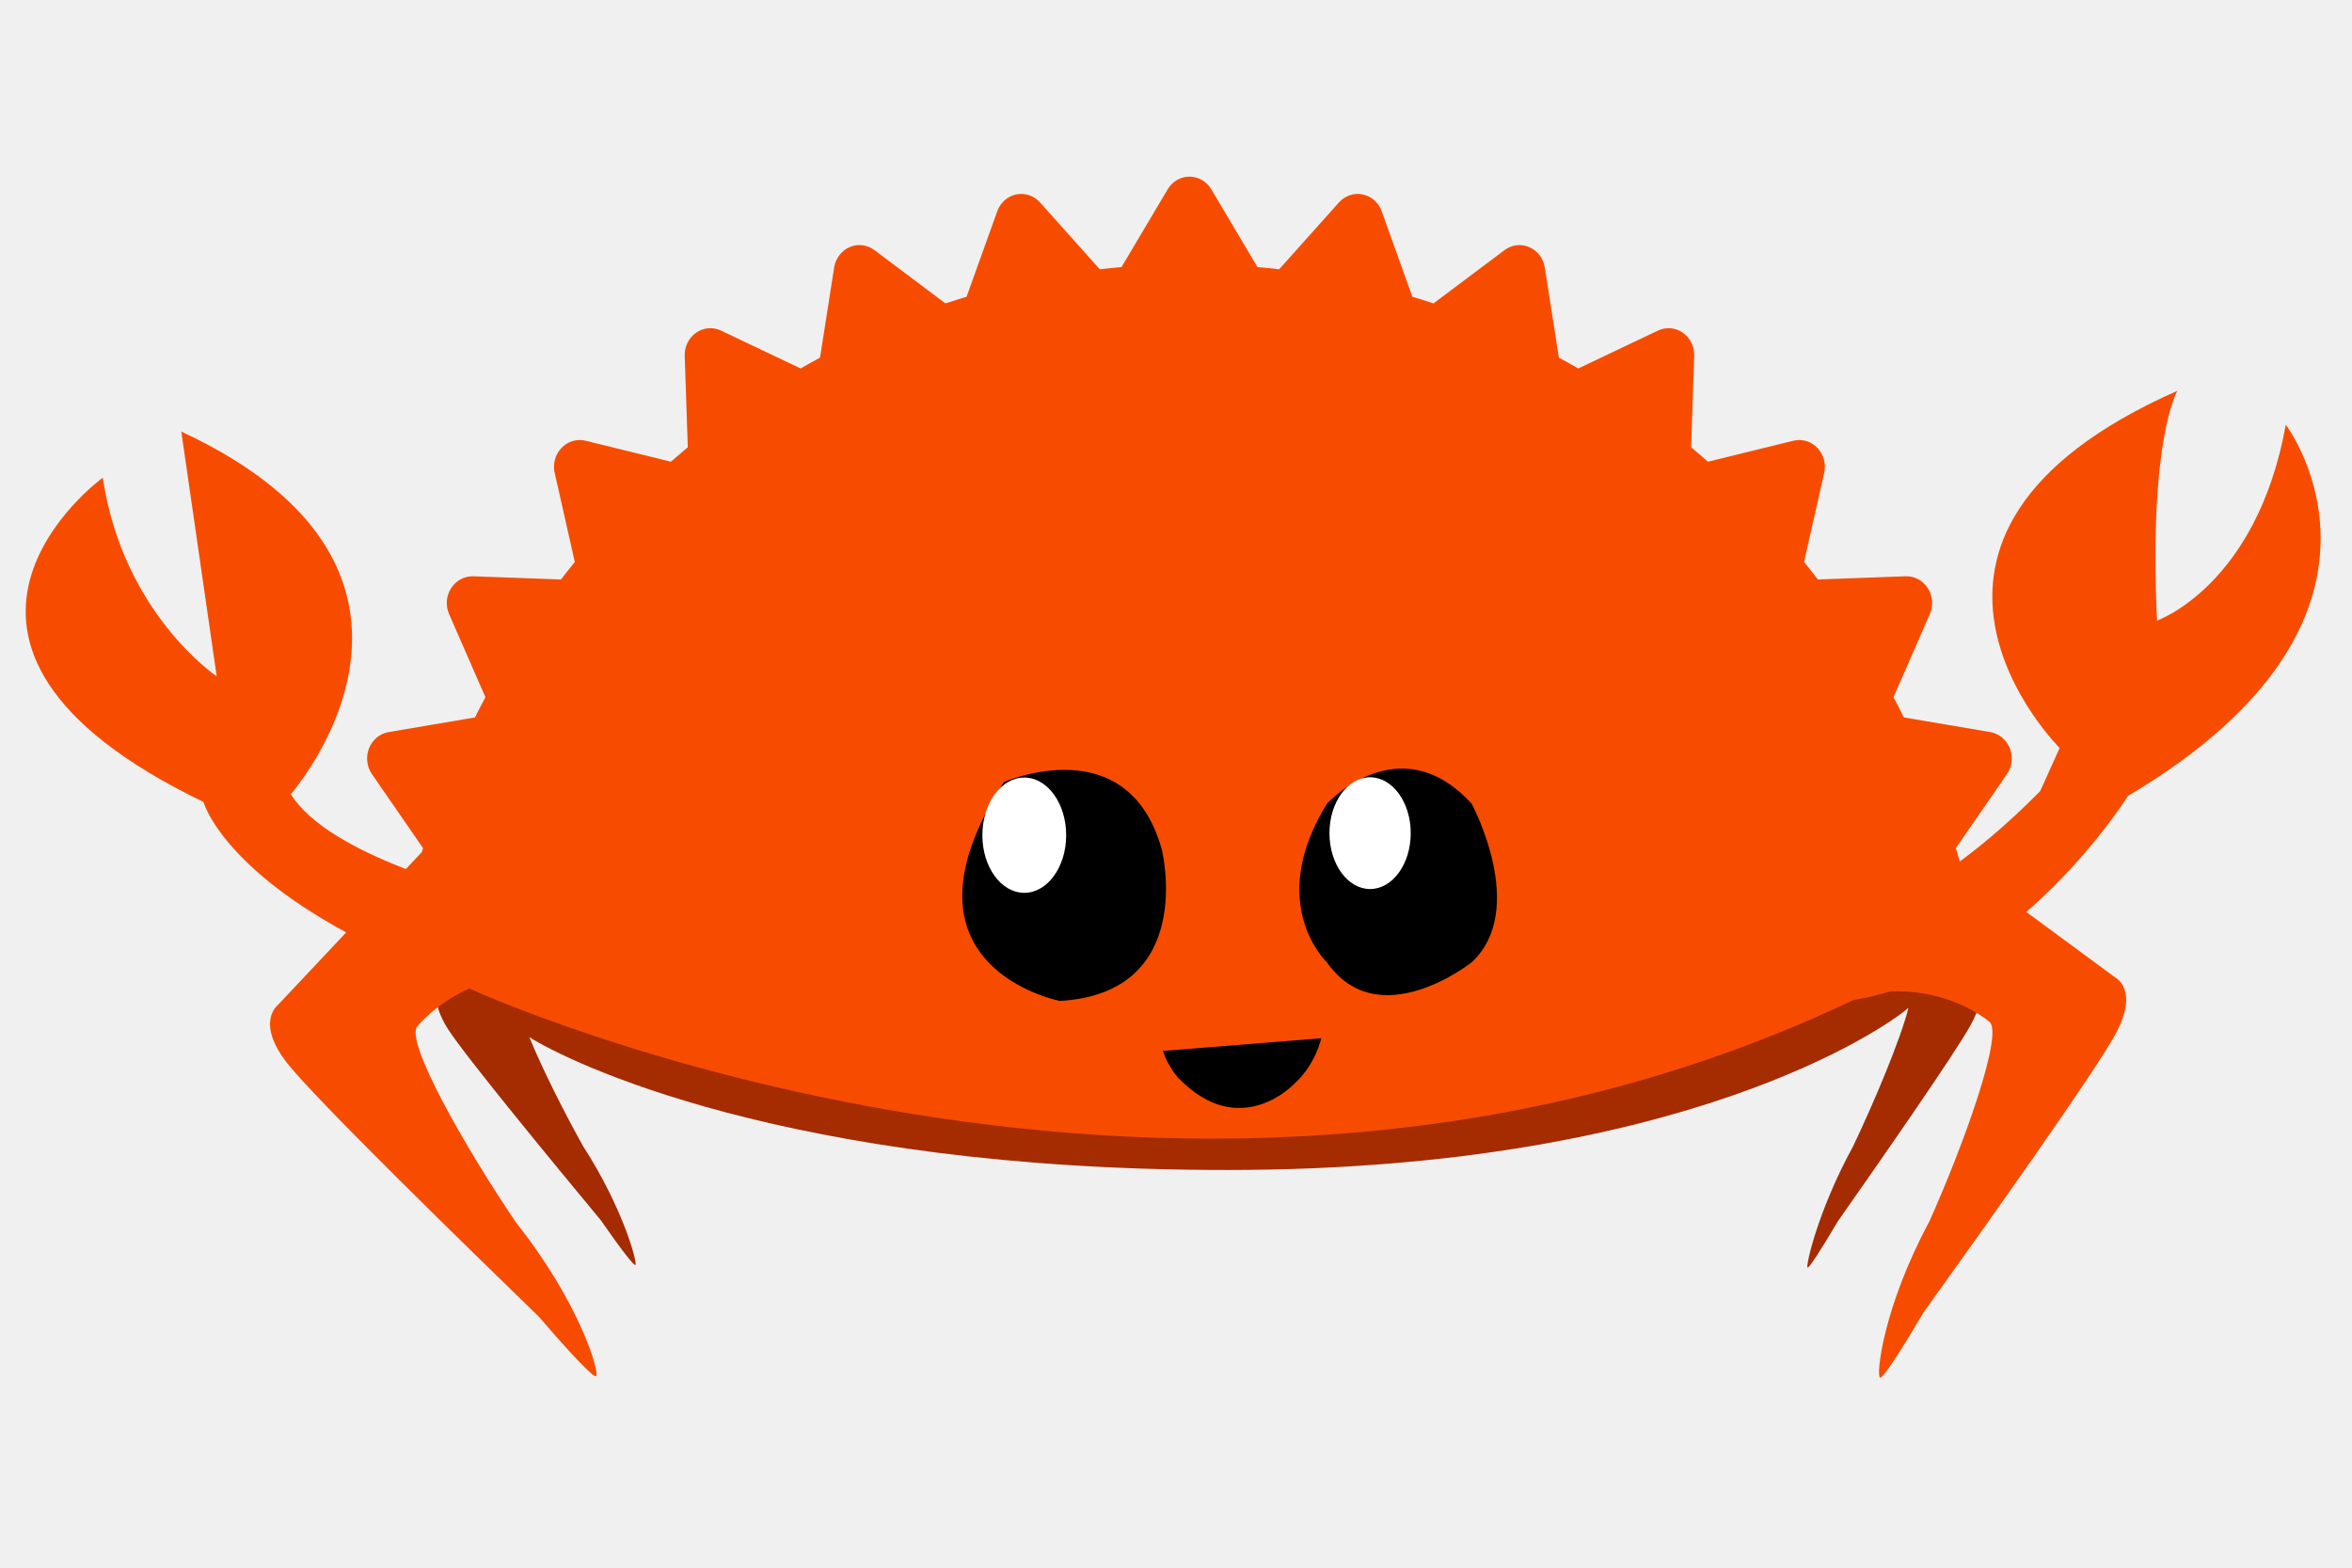
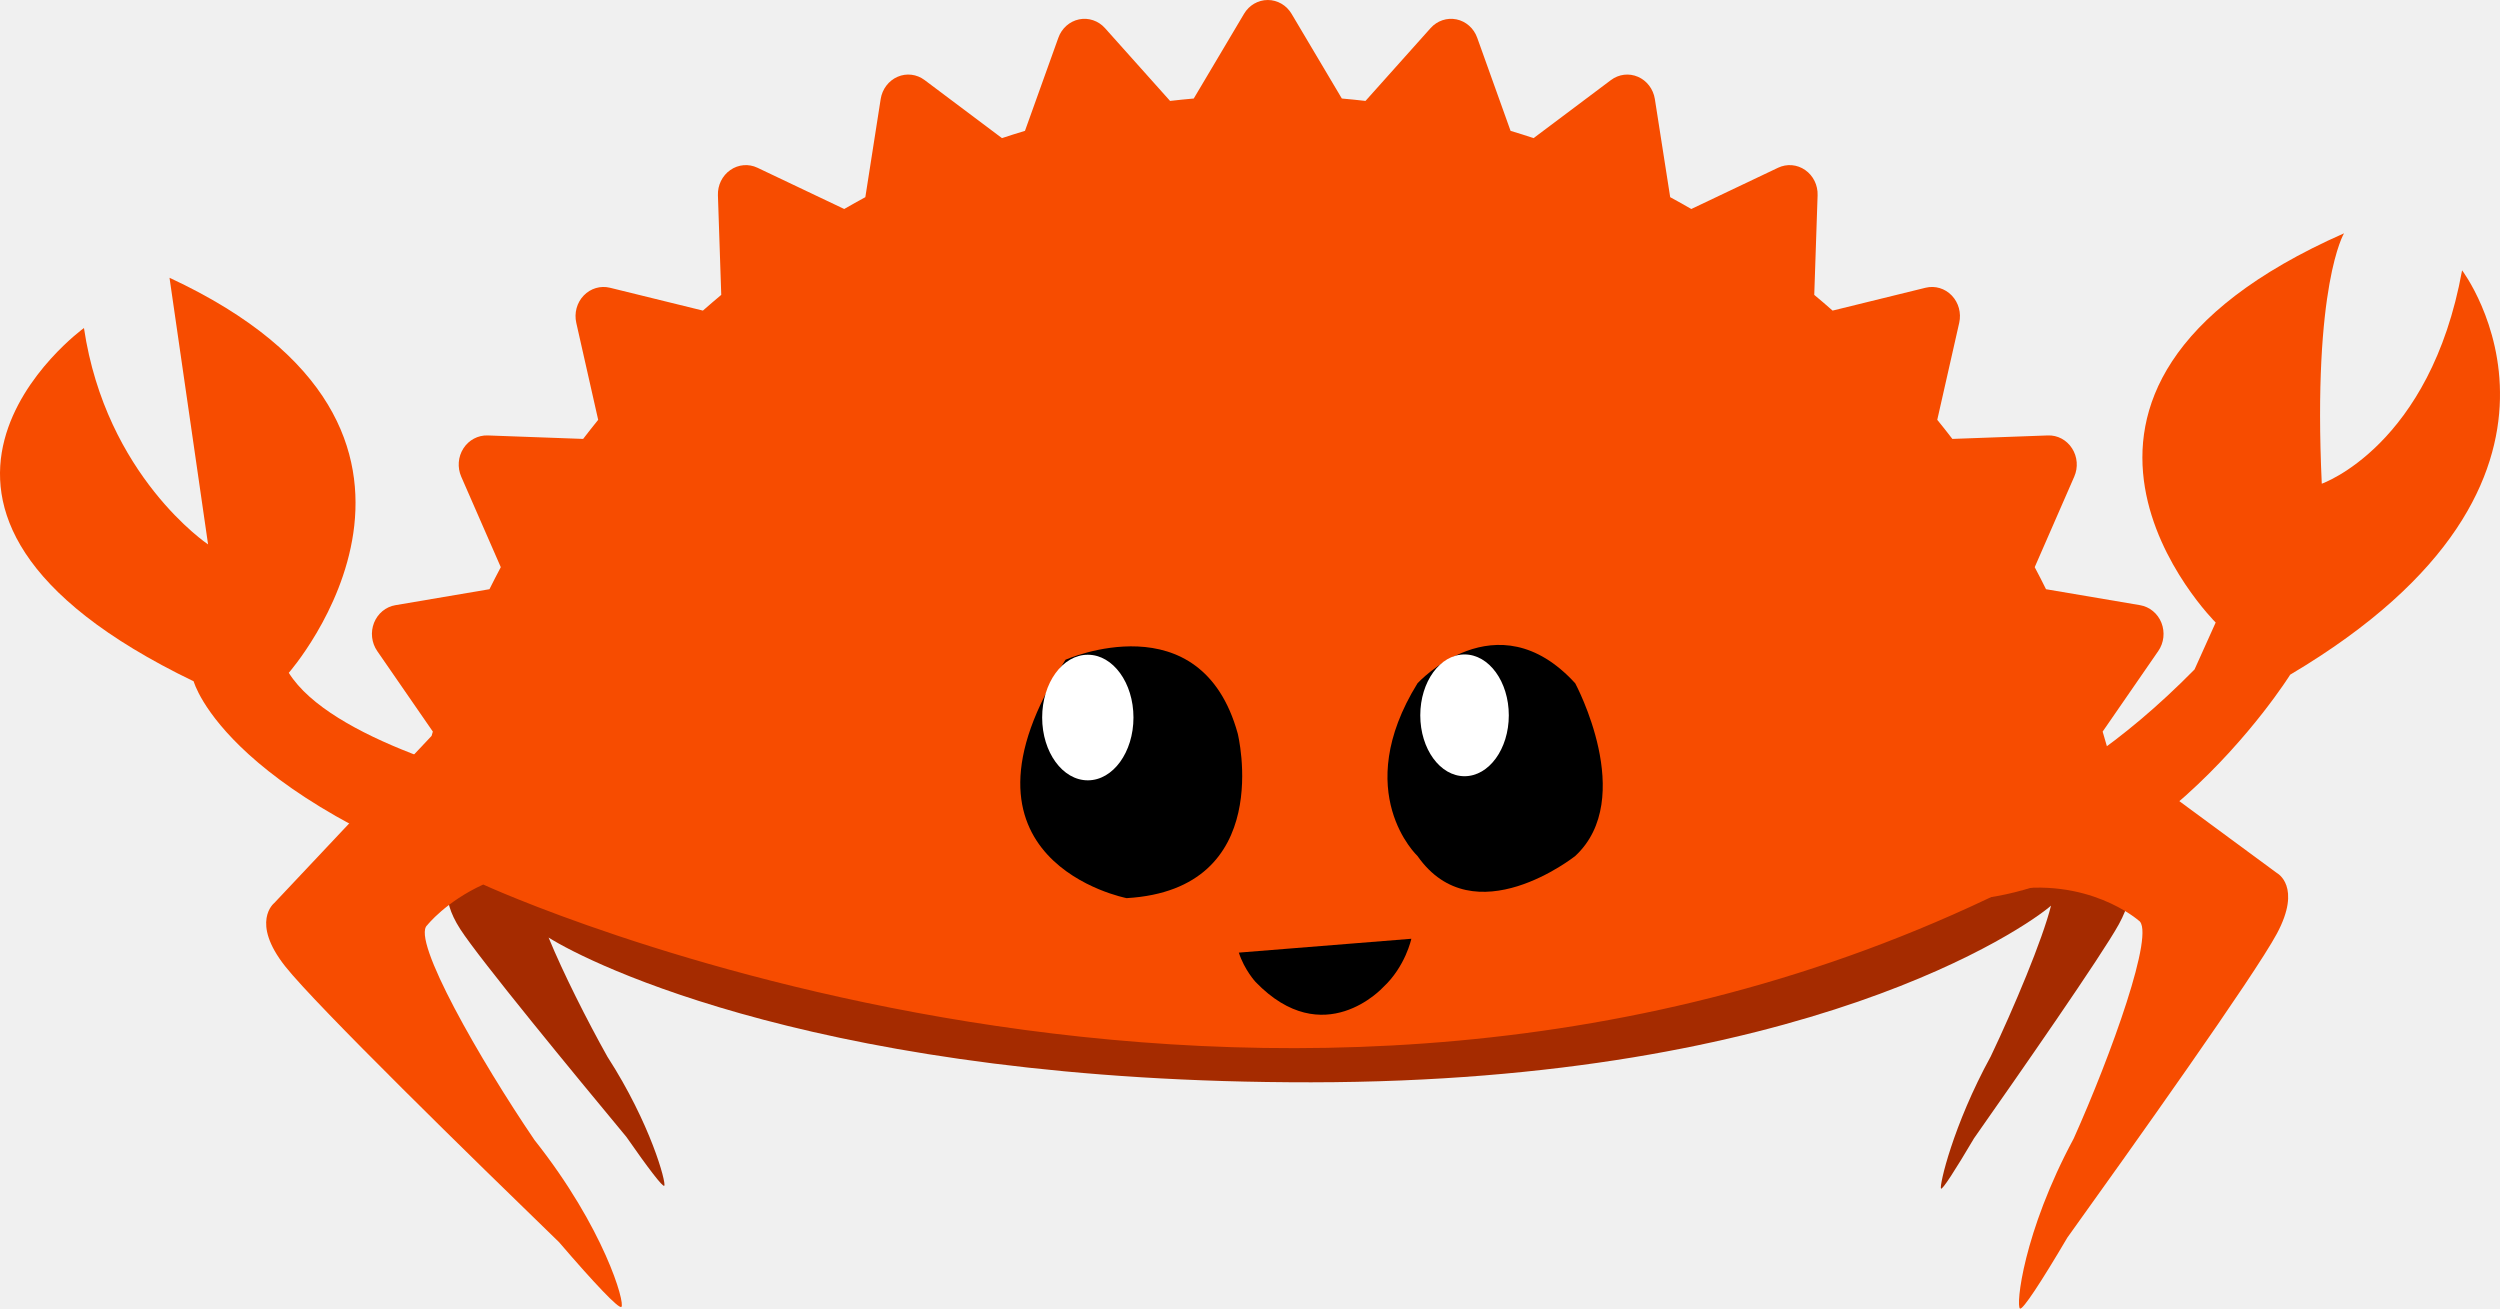
- <svg xmlns="http://www.w3.org/2000/svg" width="100%" height="100%" viewBox="0 0 1200 800" version="1.1" xml:space="preserve" style="fill-rule:evenodd;clip-rule:evenodd;stroke-linejoin:round;stroke-miterlimit:1.414;">
-   <g id="Layer-1">
-     <g transform="matrix(1,0,0,1,1009.4,506.362)">
-       <path d="M0,-7.203L-12.072,-32.209C-12.009,-33.156 -11.961,-34.107 -11.961,-35.062C-11.961,-63.408 -41.439,-89.533 -91.03,-110.451L-91.03,-93.058C-95.866,-94.977 -100.901,-96.845 -106.147,-98.651L-106.147,-106.759C-177.021,-132.319 -282.53,-148.537 -400.388,-148.537C-503.361,-148.537 -596.917,-136.157 -666.179,-115.983L-666.179,-87.737L-666.181,-87.737L-666.181,-121.925C-737.141,-99.375 -781.135,-68.048 -781.135,-33.41C-781.135,-27.95 -780.034,-22.572 -777.918,-17.297L-785.146,-4.43C-785.146,-4.43 -790.938,3.082 -780.74,18.932C-771.746,32.909 -726.692,87.617 -702.913,116.267C-692.699,130.954 -685.772,140.001 -685.167,139.126C-684.212,137.74 -691.518,110.165 -711.802,78.703C-721.268,61.808 -732.57,39.42 -739.356,22.884C-720.414,34.874 -609.126,90.913 -382.124,90.685C-150.13,90.453 -47.009,17.834 -35.691,7.948C-39.646,23.837 -53.159,55.981 -63.936,78.586C-81.642,110.917 -88.056,139.064 -87.232,140.456C-86.708,141.334 -80.667,132.015 -71.756,116.913C-51.025,87.37 -11.739,30.974 -3.889,16.608C5.007,0.323 0,-7.203 0,-7.203" style="fill:rgb(165,43,0);fill-rule:nonzero;" />
+ <svg xmlns="http://www.w3.org/2000/svg" width="573.127" height="300" viewBox="0 0 573.127 300" version="1.1" xml:space="preserve" style="clip-rule:evenodd;fill-rule:evenodd;stroke-linejoin:round;stroke-miterlimit:1.414" id="svg9">
+   <defs id="defs9" />
+   <g id="Layer-1" transform="matrix(0.4894833,0,0,0.4894833,-6.415973,-44.12399)">
+     <g transform="translate(1009.4,506.362)" id="g1">
+       <path d="m 0,-7.203 -12.072,-25.006 c 0.063,-0.947 0.111,-1.898 0.111,-2.853 0,-28.346 -29.478,-54.471 -79.069,-75.389 v 17.393 c -4.836,-1.919 -9.871,-3.787 -15.117,-5.593 v -8.108 c -70.874,-25.56 -176.383,-41.778 -294.241,-41.778 -102.973,0 -196.529,12.38 -265.791,32.554 v 28.246 h -0.002 v -34.188 c -70.96,22.55 -114.954,53.877 -114.954,88.515 0,5.46 1.101,10.838 3.217,16.113 l -7.228,12.867 c 0,0 -5.792,7.512 4.406,23.362 8.994,13.977 54.048,68.685 77.827,97.335 10.214,14.687 17.141,23.734 17.746,22.859 0.955,-1.386 -6.351,-28.961 -26.635,-60.423 -9.466,-16.895 -20.768,-39.283 -27.554,-55.819 18.942,11.99 130.23,68.029 357.232,67.801 231.994,-0.232 335.115,-72.851 346.433,-82.737 -3.955,15.889 -17.468,48.033 -28.245,70.638 -17.706,32.331 -24.12,60.478 -23.296,61.87 0.524,0.878 6.565,-8.441 15.476,-23.543 C -51.025,87.37 -11.739,30.974 -3.889,16.608 5.007,0.323 0,-7.203 0,-7.203" style="fill:#a52b00;fill-rule:nonzero" id="path1" />
    </g>
-     <g transform="matrix(1,0,0,1,1079.49,294.885)">
-       <path d="M0,204.135L-79.343,145.689C-80.088,143.089 -80.833,140.488 -81.603,137.908L-55.541,100.154C-52.881,96.314 -52.345,91.322 -54.072,86.943C-55.803,82.585 -59.587,79.461 -64.062,78.696L-108.128,71.217C-109.837,67.732 -111.626,64.301 -113.422,60.898L-94.907,18.51C-93.004,14.193 -93.402,9.175 -95.929,5.256C-98.446,1.319 -102.715,-0.981 -107.267,-0.802L-151.991,0.823C-154.306,-2.193 -156.658,-5.18 -159.058,-8.114L-148.78,-53.546C-147.738,-58.158 -149.054,-62.989 -152.267,-66.34C-155.462,-69.679 -160.105,-71.062 -164.52,-69.979L-208.082,-59.27C-210.902,-61.763 -213.77,-64.223 -216.67,-66.635L-215.103,-113.276C-214.935,-117.997 -217.136,-122.484 -220.915,-125.105C-224.692,-127.741 -229.485,-128.137 -233.616,-126.179L-274.254,-106.858C-277.527,-108.736 -280.819,-110.595 -284.146,-112.395L-291.327,-158.356C-292.056,-163.012 -295.051,-166.968 -299.246,-168.774C-303.431,-170.591 -308.222,-170.002 -311.894,-167.238L-348.126,-140.053C-351.695,-141.238 -355.279,-142.373 -358.905,-143.46L-374.522,-187.045C-376.11,-191.488 -379.772,-194.751 -384.238,-195.669C-388.688,-196.578 -393.266,-195.037 -396.352,-191.589L-426.851,-157.47C-430.536,-157.893 -434.228,-158.28 -437.927,-158.601L-461.476,-198.277C-463.86,-202.295 -468.073,-204.741 -472.615,-204.741C-477.144,-204.741 -481.365,-202.295 -483.733,-198.277L-507.288,-158.601C-510.989,-158.28 -514.696,-157.893 -518.376,-157.47L-548.875,-191.589C-551.965,-195.037 -556.559,-196.578 -560.997,-195.669C-565.457,-194.739 -569.125,-191.488 -570.704,-187.045L-586.333,-143.46C-589.954,-142.373 -593.538,-141.23 -597.113,-140.053L-633.333,-167.238C-637.016,-170.012 -641.811,-170.599 -646.001,-168.774C-650.182,-166.968 -653.189,-163.012 -653.914,-158.356L-661.1,-112.395C-664.422,-110.595 -667.714,-108.746 -670.995,-106.858L-711.629,-126.179C-715.756,-128.145 -720.574,-127.741 -724.333,-125.105C-728.106,-122.484 -730.313,-117.997 -730.143,-113.276L-728.581,-66.635C-731.475,-64.223 -734.337,-61.763 -737.172,-59.27L-780.726,-69.979C-785.149,-71.053 -789.788,-69.679 -792.991,-66.34C-796.212,-62.989 -797.517,-58.158 -796.482,-53.546L-786.225,-8.114C-788.603,-5.169 -790.958,-2.193 -793.267,0.823L-837.991,-0.802C-842.504,-0.937 -846.812,1.319 -849.334,5.256C-851.861,9.175 -852.244,14.193 -850.363,18.51L-831.835,60.898C-833.634,64.301 -835.421,67.732 -837.144,71.217L-881.207,78.696C-885.686,79.45 -889.459,82.572 -891.201,86.943C-892.929,91.322 -892.368,96.314 -889.727,100.154L-863.661,137.908C-863.862,138.575 -864.048,139.247 -864.248,139.916L-937.944,218.201C-937.944,218.201 -949.24,227.052 -932.797,247.855C-918.297,266.206 -843.846,338.951 -804.526,377.06C-787.92,396.408 -776.542,408.389 -775.354,407.353C-773.478,405.708 -783.326,370.506 -816.036,329.204C-841.252,292.148 -873.977,235.155 -866.303,228.586C-866.303,228.586 -857.574,217.505 -840.061,209.529C-839.42,210.041 -840.723,209.022 -840.061,209.529C-840.061,209.529 -470.466,380.02 -127.632,212.413C-88.468,205.388 -64.759,226.368 -64.759,226.368C-56.583,231.108 -77.755,289.712 -95.166,328.505C-118.845,372.555 -122.317,406.927 -120.31,408.119C-119.042,408.876 -110.427,395.766 -98.138,374.902C-67.814,332.649 -10.492,252.1 0,232.534C11.895,210.352 0,204.135 0,204.135" style="fill:rgb(247,76,0);fill-rule:nonzero;" />
+     <g transform="translate(1079.49,294.885)" id="g2">
+       <path d="m 0,204.135 -79.343,-58.446 c -0.745,-2.6 -1.49,-5.201 -2.26,-7.781 l 26.062,-37.754 c 2.66,-3.84 3.196,-8.832 1.469,-13.211 -1.731,-4.358 -5.515,-7.482 -9.99,-8.247 l -44.066,-7.479 c -1.709,-3.485 -3.498,-6.916 -5.294,-10.319 L -94.907,18.51 c 1.903,-4.317 1.505,-9.335 -1.022,-13.254 -2.517,-3.937 -6.786,-6.237 -11.338,-6.058 l -44.724,1.625 c -2.315,-3.016 -4.667,-6.003 -7.067,-8.937 l 10.278,-45.432 c 1.042,-4.612 -0.274,-9.443 -3.487,-12.794 -3.195,-3.339 -7.838,-4.722 -12.253,-3.639 l -43.562,10.709 c -2.82,-2.493 -5.688,-4.953 -8.588,-7.365 l 1.567,-46.641 c 0.168,-4.721 -2.033,-9.208 -5.812,-11.829 -3.777,-2.636 -8.57,-3.032 -12.701,-1.074 l -40.638,19.321 c -3.273,-1.878 -6.565,-3.737 -9.892,-5.537 l -7.181,-45.961 c -0.729,-4.656 -3.724,-8.612 -7.919,-10.418 -4.185,-1.817 -8.976,-1.228 -12.648,1.536 l -36.232,27.185 c -3.569,-1.185 -7.153,-2.32 -10.779,-3.407 l -15.617,-43.585 c -1.588,-4.443 -5.25,-7.706 -9.716,-8.624 -4.45,-0.909 -9.028,0.632 -12.114,4.08 l -30.499,34.119 c -3.685,-0.423 -7.377,-0.81 -11.076,-1.131 l -23.549,-39.676 c -2.384,-4.018 -6.597,-6.464 -11.139,-6.464 -4.529,0 -8.75,2.446 -11.118,6.464 l -23.555,39.676 c -3.701,0.321 -7.408,0.708 -11.088,1.131 l -30.499,-34.119 c -3.09,-3.448 -7.684,-4.989 -12.122,-4.08 -4.46,0.93 -8.128,4.181 -9.707,8.624 l -15.629,43.585 c -3.621,1.087 -7.205,2.23 -10.78,3.407 l -36.22,-27.185 c -3.683,-2.774 -8.478,-3.361 -12.668,-1.536 -4.181,1.806 -7.188,5.762 -7.913,10.418 l -7.186,45.961 c -3.322,1.8 -6.614,3.649 -9.895,5.537 l -40.634,-19.321 c -4.127,-1.966 -8.945,-1.562 -12.704,1.074 -3.773,2.621 -5.98,7.108 -5.81,11.829 l 1.562,46.641 c -2.894,2.412 -5.756,4.872 -8.591,7.365 l -43.554,-10.709 c -4.423,-1.074 -9.062,0.3 -12.265,3.639 -3.221,3.351 -4.526,8.182 -3.491,12.794 l 10.257,45.432 c -2.378,2.945 -4.733,5.921 -7.042,8.937 l -44.724,-1.625 c -4.513,-0.135 -8.821,2.121 -11.343,6.058 -2.527,3.919 -2.91,8.937 -1.029,13.254 l 18.528,42.388 c -1.799,3.403 -3.586,6.834 -5.309,10.319 l -44.063,7.479 c -4.479,0.754 -8.252,3.876 -9.994,8.247 -1.728,4.379 -1.167,9.371 1.474,13.211 l 26.066,37.754 c -0.201,0.667 -0.387,1.339 -0.587,2.008 l -73.696,78.285 c 0,0 -11.296,8.851 5.147,29.654 14.5,18.351 88.951,91.096 128.271,129.205 16.606,19.348 27.984,31.329 29.172,30.293 1.876,-1.645 -7.972,-36.847 -40.682,-78.149 -25.216,-37.056 -57.941,-94.049 -50.267,-100.618 0,0 8.729,-11.081 26.242,-19.057 0.641,0.512 -0.662,-0.507 0,0 0,0 369.595,170.491 712.429,2.884 39.164,-7.025 62.873,13.955 62.873,13.955 8.176,4.74 -12.996,63.344 -30.407,102.137 -23.679,44.05 -27.151,78.422 -25.144,79.614 1.268,0.757 9.883,-12.353 22.172,-33.217 C -67.814,332.649 -10.492,252.1 0,232.534 11.895,210.352 0,204.135 0,204.135" style="fill:#f74c00;fill-rule:nonzero" id="path2" />
    </g>
-     <g transform="matrix(1,0,0,1,917.896,244.679)">
-       <path d="M0,232.466C0,232.466 53.179,230 123.032,159.004L132.93,137.025C132.93,137.025 24.513,29.177 193.048,-45.266C193.048,-45.266 178.293,-21.154 182.622,72.006C182.622,72.006 233.437,54.357 248.336,-27.934C248.336,-27.934 322.456,69.79 167.834,161.443C167.834,161.443 95.294,277.732 -6.971,266.593L0,232.466Z" style="fill:rgb(247,76,0);fill-rule:nonzero;" />
+     <g transform="translate(917.896,244.679)" id="g3">
+       <path d="m 0,232.466 c 0,0 53.179,-2.466 123.032,-73.462 l 9.898,-21.979 c 0,0 -108.417,-107.848 60.118,-182.291 0,0 -14.755,24.112 -10.426,117.272 0,0 50.815,-17.649 65.714,-99.94 0,0 74.12,97.724 -80.502,189.377 0,0 -72.54,116.289 -174.805,105.15 z" style="fill:#f74c00;fill-rule:nonzero" id="path3" />
    </g>
-     <g transform="matrix(1,0,0,1,676.997,488.361)">
-       <path d="M0,-78.192C0,-78.192 36.935,-118.635 73.871,-78.192C73.871,-78.192 102.893,-24.265 73.871,2.695C73.871,2.695 26.384,40.443 0,2.695C0,2.695 -31.658,-26.964 0,-78.192" style="fill-rule:nonzero;" />
+     <g transform="translate(676.997,488.361)" id="g4">
+       <path d="m 0,-78.192 c 0,0 36.935,-40.443 73.871,0 0,0 29.022,53.927 0,80.887 0,0 -47.487,37.748 -73.871,0 0,0 -31.658,-29.659 0,-80.887" style="fill-rule:nonzero" id="path4" />
    </g>
-     <g transform="matrix(1,0,0,1,719.761,425.169)">
-       <path d="M0,0.004C0,15.75 -9.282,28.518 -20.732,28.518C-32.18,28.518 -41.462,15.75 -41.462,0.004C-41.462,-15.746 -32.18,-28.514 -20.732,-28.514C-9.282,-28.514 0,-15.746 0,0.004" style="fill:white;fill-rule:nonzero;" />
+     <g transform="translate(719.761,425.169)" id="g5">
+       <path d="m 0,0.004 c 0,15.746 -9.282,28.514 -20.732,28.514 -11.448,0 -20.73,-12.768 -20.73,-28.514 0,-15.75 9.282,-28.518 20.73,-28.518 C -9.282,-28.514 0,-15.746 0,0.004" style="fill:#ffffff;fill-rule:nonzero" id="path5" />
    </g>
-     <g transform="matrix(1,0,0,1,512.148,482.736)">
-       <path d="M0,-83.609C0,-83.609 63.355,-111.661 80.648,-49.047C80.648,-49.047 98.762,23.933 28.618,28.052C28.618,28.052 -60.826,10.824 0,-83.609" style="fill-rule:nonzero;" />
+     <g transform="translate(512.148,482.736)" id="g6">
+       <path d="m 0,-83.609 c 0,0 63.355,-28.052 80.648,34.562 0,0 18.114,72.98 -52.03,77.099 0,0 -89.444,-17.228 -28.618,-111.661" style="fill-rule:nonzero" id="path6" />
    </g>
-     <g transform="matrix(1,0,0,1,543.968,426.204)">
-       <path d="M0,0.002C0,16.241 -9.572,29.411 -21.381,29.411C-33.185,29.411 -42.76,16.241 -42.76,0.002C-42.76,-16.242 -33.185,-29.409 -21.381,-29.409C-9.572,-29.409 0,-16.242 0,0.002" style="fill:white;fill-rule:nonzero;" />
+     <g transform="translate(543.968,426.204)" id="g7">
+       <path d="m 0,0.002 c 0,16.239 -9.572,29.409 -21.381,29.409 -11.804,0 -21.379,-13.17 -21.379,-29.409 0,-16.244 9.575,-29.411 21.379,-29.411 C -9.572,-29.409 0,-16.242 0,0.002" style="fill:#ffffff;fill-rule:nonzero" id="path7" />
    </g>
-     <g transform="matrix(1,0,0,1,593.317,576.574)">
-       <path d="M0,-40.271L80.796,-46.755C80.796,-46.755 78.058,-33.749 67.517,-23.986C67.517,-23.986 39.727,6.484 7.844,-26.519C7.844,-26.519 2.627,-32.148 0,-40.271" style="fill-rule:nonzero;" />
+     <g transform="translate(593.317,576.574)" id="g8">
+       <path d="m 0,-40.271 80.796,-6.484 c 0,0 -2.738,13.006 -13.279,22.769 0,0 -27.79,30.47 -59.673,-2.533 0,0 -5.217,-5.629 -7.844,-13.752" style="fill-rule:nonzero" id="path8" />
    </g>
-     <g transform="matrix(1,0,0,1,269.796,270.778)">
-       <path d="M0,190.741C-0.667,190.741 -1.321,190.79 -1.973,190.842C-28.207,184.871 -101.946,165.657 -121.437,134.479C-121.437,134.479 -22.21,21.607 -177.297,-50.54L-159.24,74.338C-159.24,74.338 -207.049,42.389 -217.366,-27.008C-217.366,-27.008 -333.789,57.486 -165.982,138.466C-165.982,138.466 -150.762,195.653 -4.633,241.281L-4.526,240.846C-3.055,241.118 -1.549,241.281 0,241.281C13.808,241.281 25.003,229.969 25.003,216.01C25.003,202.054 13.808,190.741 0,190.741" style="fill:rgb(247,76,0);fill-rule:nonzero;" />
+     <g transform="translate(269.796,270.778)" id="g9">
+       <path d="m 0,190.741 c -0.667,0 -1.321,0.049 -1.973,0.101 -26.234,-5.971 -99.973,-25.185 -119.464,-56.363 0,0 99.227,-112.872 -55.86,-185.019 l 18.057,124.878 c 0,0 -47.809,-31.949 -58.126,-101.346 0,0 -116.423,84.494 51.384,165.474 0,0 15.22,57.187 161.349,102.815 l 0.107,-0.435 c 1.471,0.272 2.977,0.435 4.526,0.435 13.808,0 25.003,-11.312 25.003,-25.271 0,-13.956 -11.195,-25.269 -25.003,-25.269" style="fill:#f74c00;fill-rule:nonzero" id="path9" />
    </g>
  </g>
</svg>
